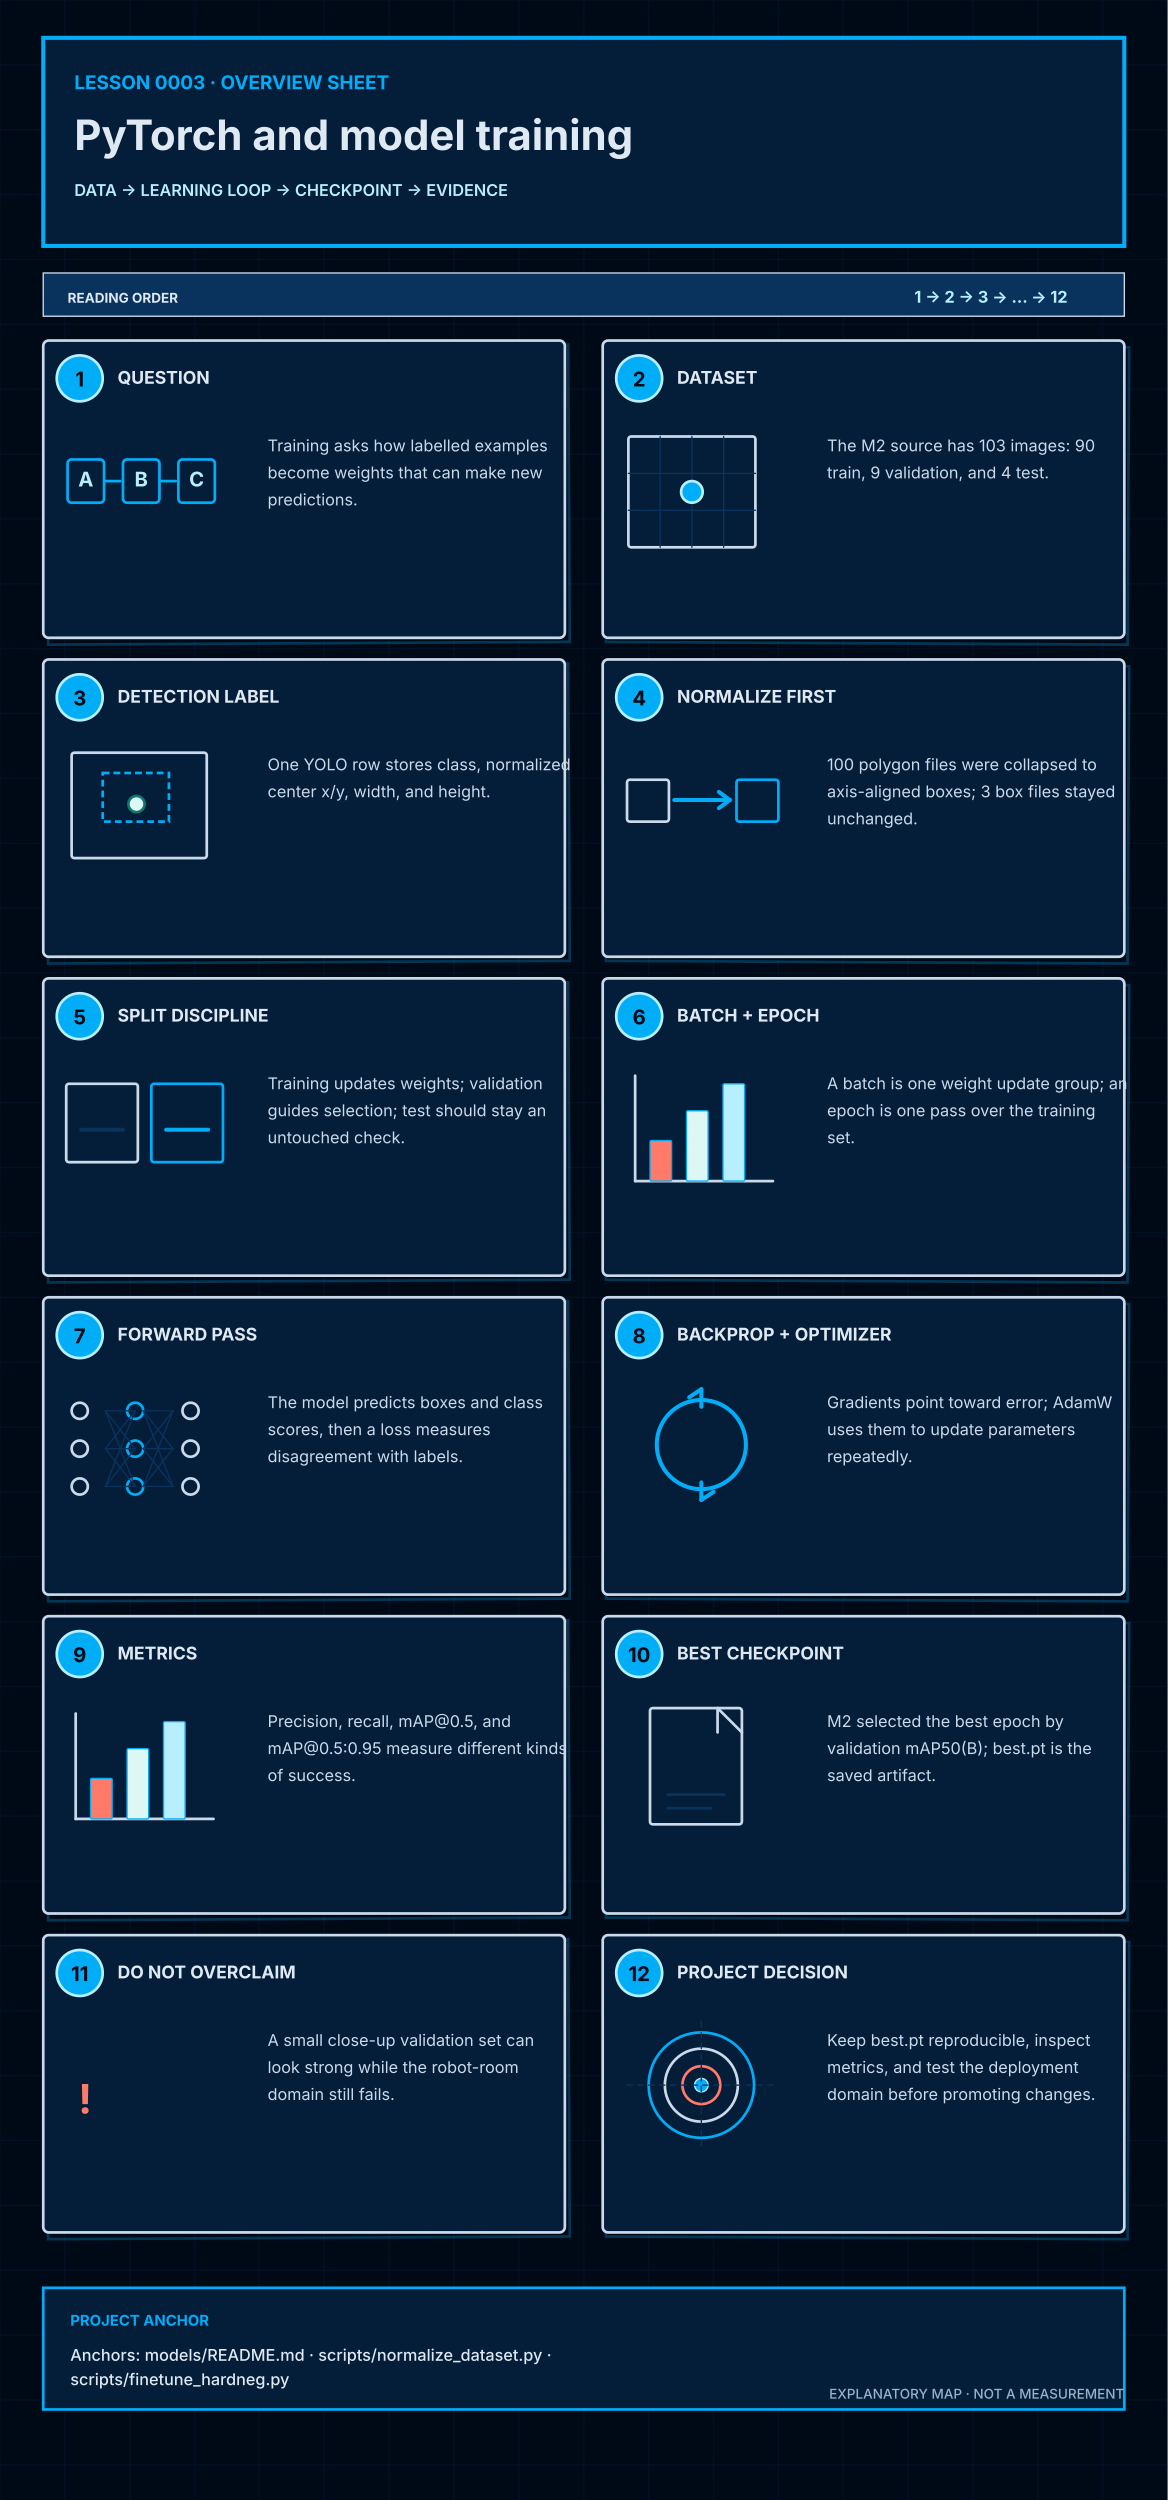
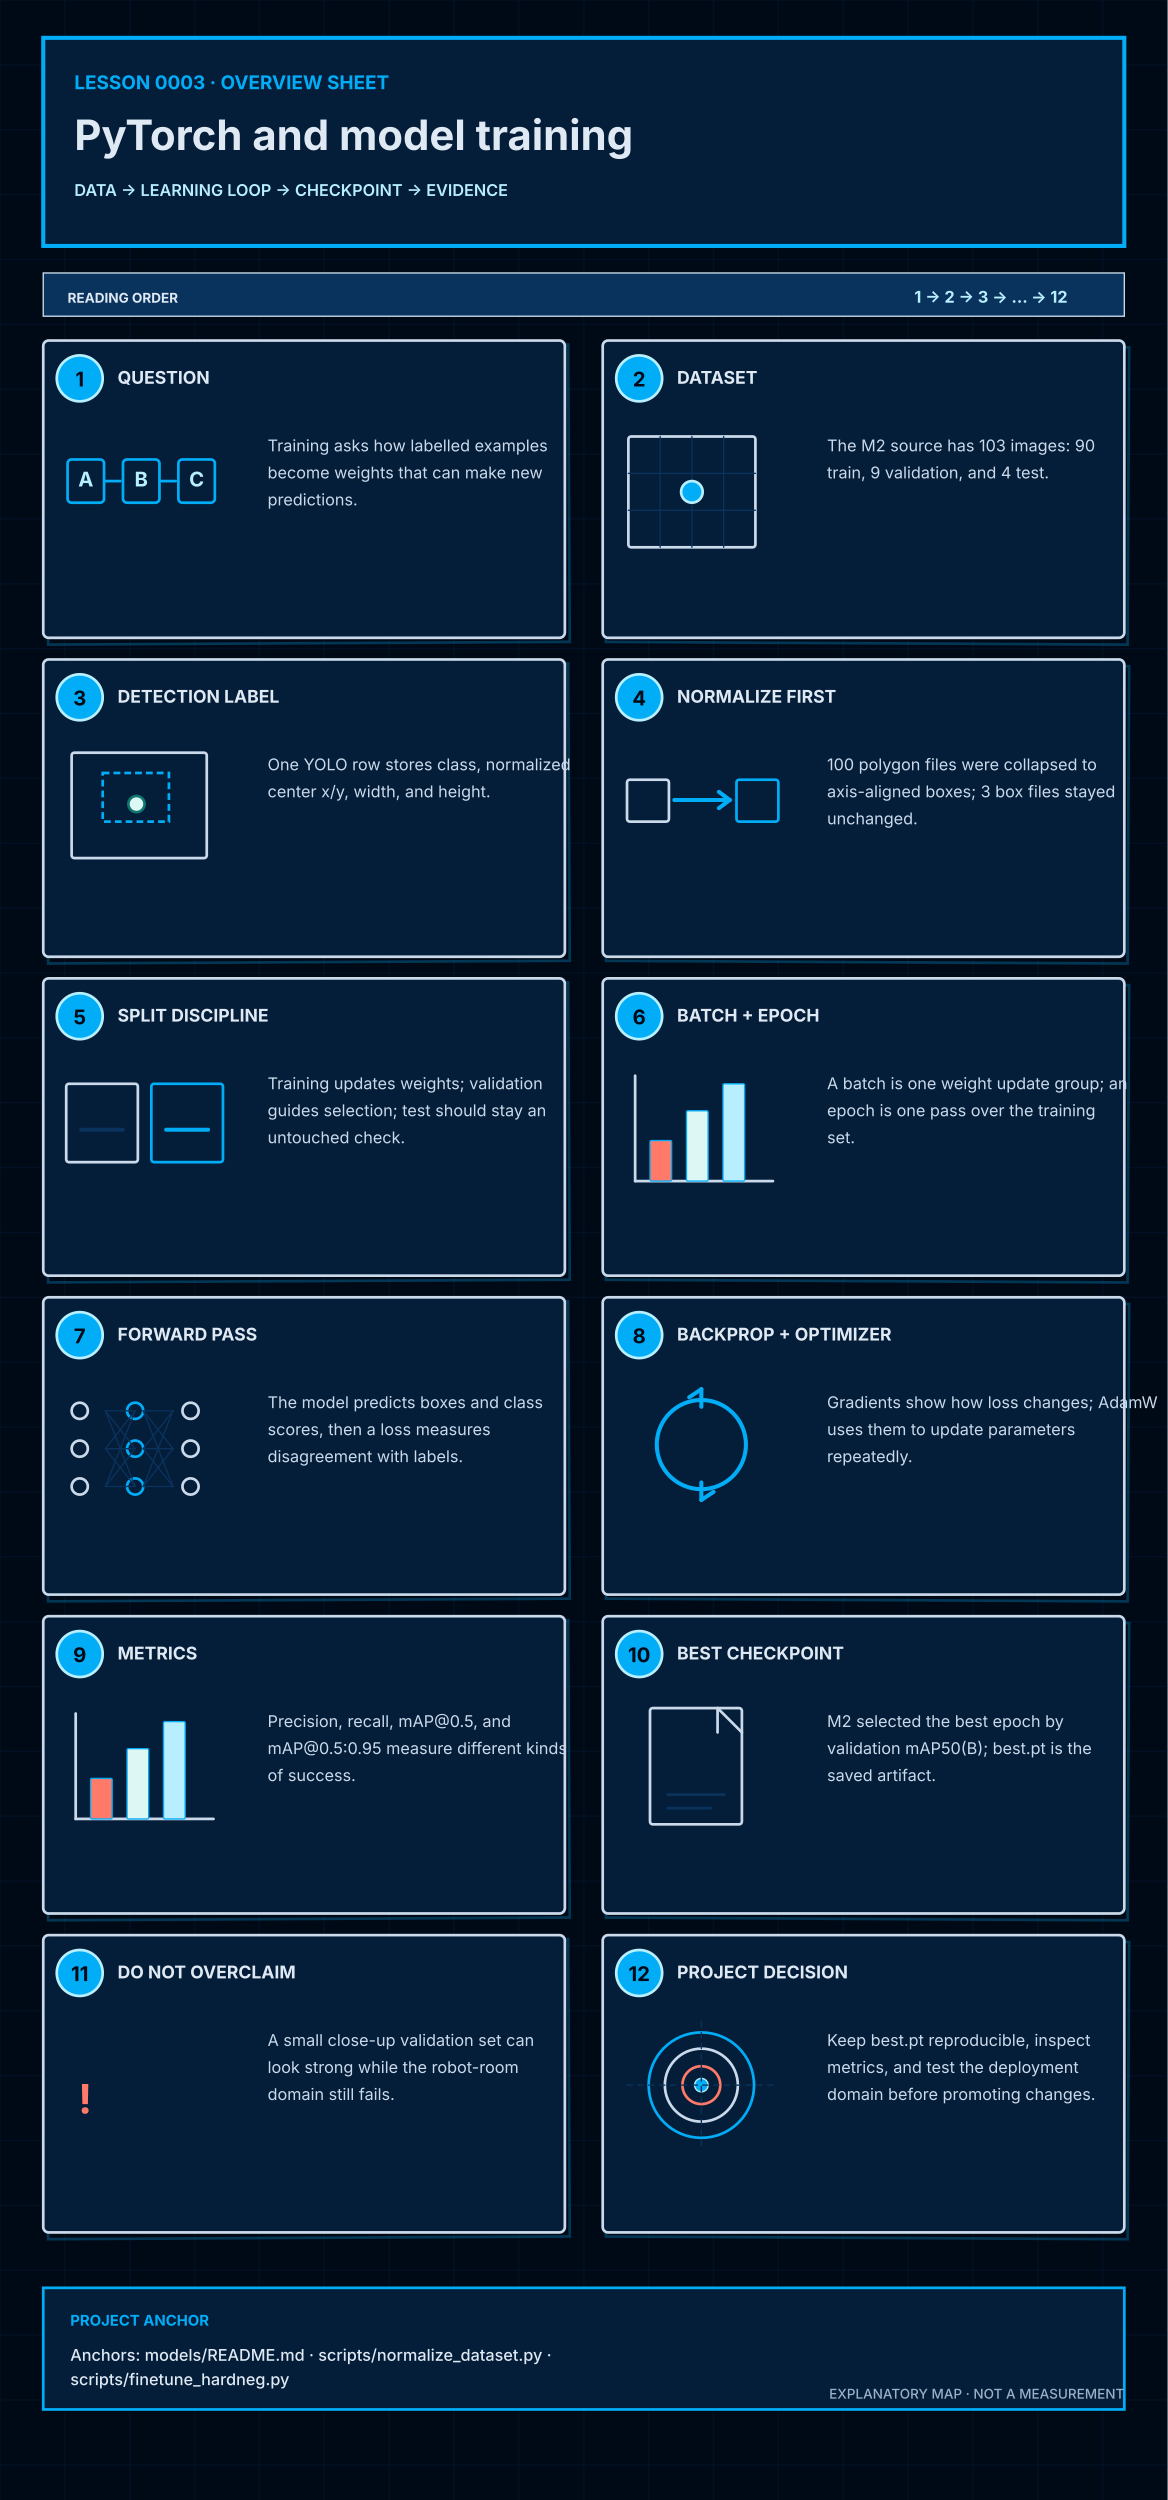
<svg xmlns="http://www.w3.org/2000/svg" width="864" height="1850" viewBox="0 0 864 1850" role="img" aria-labelledby="title-0003 desc-0003">
  <rect x="0" y="0" width="864" height="1850" fill="#000916" />
  <path d="M0 0 V1850" stroke="#09325d" stroke-width="1" opacity="0.18" />
  <path d="M48 0 V1850" stroke="#09325d" stroke-width="1" opacity="0.18" />
  <path d="M96 0 V1850" stroke="#09325d" stroke-width="1" opacity="0.18" />
  <path d="M144 0 V1850" stroke="#09325d" stroke-width="1" opacity="0.18" />
  <path d="M192 0 V1850" stroke="#09325d" stroke-width="1" opacity="0.18" />
  <path d="M240 0 V1850" stroke="#09325d" stroke-width="1" opacity="0.18" />
  <path d="M288 0 V1850" stroke="#09325d" stroke-width="1" opacity="0.18" />
  <path d="M336 0 V1850" stroke="#09325d" stroke-width="1" opacity="0.18" />
  <path d="M384 0 V1850" stroke="#09325d" stroke-width="1" opacity="0.18" />
  <path d="M432 0 V1850" stroke="#09325d" stroke-width="1" opacity="0.18" />
  <path d="M480 0 V1850" stroke="#09325d" stroke-width="1" opacity="0.18" />
  <path d="M528 0 V1850" stroke="#09325d" stroke-width="1" opacity="0.18" />
  <path d="M576 0 V1850" stroke="#09325d" stroke-width="1" opacity="0.18" />
  <path d="M624 0 V1850" stroke="#09325d" stroke-width="1" opacity="0.18" />
  <path d="M672 0 V1850" stroke="#09325d" stroke-width="1" opacity="0.18" />
  <path d="M720 0 V1850" stroke="#09325d" stroke-width="1" opacity="0.18" />
  <path d="M768 0 V1850" stroke="#09325d" stroke-width="1" opacity="0.18" />
  <path d="M816 0 V1850" stroke="#09325d" stroke-width="1" opacity="0.18" />
  <path d="M864 0 V1850" stroke="#09325d" stroke-width="1" opacity="0.18" />
  <path d="M0 0 H864" stroke="#09325d" stroke-width="1" opacity="0.18" />
  <path d="M0 48 H864" stroke="#09325d" stroke-width="1" opacity="0.18" />
  <path d="M0 96 H864" stroke="#09325d" stroke-width="1" opacity="0.18" />
  <path d="M0 144 H864" stroke="#09325d" stroke-width="1" opacity="0.18" />
  <path d="M0 192 H864" stroke="#09325d" stroke-width="1" opacity="0.18" />
  <path d="M0 240 H864" stroke="#09325d" stroke-width="1" opacity="0.18" />
  <path d="M0 288 H864" stroke="#09325d" stroke-width="1" opacity="0.18" />
  <path d="M0 336 H864" stroke="#09325d" stroke-width="1" opacity="0.18" />
  <path d="M0 384 H864" stroke="#09325d" stroke-width="1" opacity="0.18" />
  <path d="M0 432 H864" stroke="#09325d" stroke-width="1" opacity="0.18" />
  <path d="M0 480 H864" stroke="#09325d" stroke-width="1" opacity="0.18" />
  <path d="M0 528 H864" stroke="#09325d" stroke-width="1" opacity="0.18" />
  <path d="M0 576 H864" stroke="#09325d" stroke-width="1" opacity="0.18" />
  <path d="M0 624 H864" stroke="#09325d" stroke-width="1" opacity="0.18" />
  <path d="M0 672 H864" stroke="#09325d" stroke-width="1" opacity="0.18" />
  <path d="M0 720 H864" stroke="#09325d" stroke-width="1" opacity="0.18" />
  <path d="M0 768 H864" stroke="#09325d" stroke-width="1" opacity="0.18" />
  <path d="M0 816 H864" stroke="#09325d" stroke-width="1" opacity="0.18" />
  <path d="M0 864 H864" stroke="#09325d" stroke-width="1" opacity="0.18" />
  <path d="M0 912 H864" stroke="#09325d" stroke-width="1" opacity="0.18" />
  <path d="M0 960 H864" stroke="#09325d" stroke-width="1" opacity="0.18" />
  <path d="M0 1008 H864" stroke="#09325d" stroke-width="1" opacity="0.18" />
  <path d="M0 1056 H864" stroke="#09325d" stroke-width="1" opacity="0.18" />
  <path d="M0 1104 H864" stroke="#09325d" stroke-width="1" opacity="0.18" />
  <path d="M0 1152 H864" stroke="#09325d" stroke-width="1" opacity="0.18" />
  <path d="M0 1200 H864" stroke="#09325d" stroke-width="1" opacity="0.18" />
  <path d="M0 1248 H864" stroke="#09325d" stroke-width="1" opacity="0.18" />
  <path d="M0 1296 H864" stroke="#09325d" stroke-width="1" opacity="0.18" />
  <path d="M0 1344 H864" stroke="#09325d" stroke-width="1" opacity="0.18" />
  <path d="M0 1392 H864" stroke="#09325d" stroke-width="1" opacity="0.18" />
  <path d="M0 1440 H864" stroke="#09325d" stroke-width="1" opacity="0.18" />
  <path d="M0 1488 H864" stroke="#09325d" stroke-width="1" opacity="0.18" />
  <path d="M0 1536 H864" stroke="#09325d" stroke-width="1" opacity="0.18" />
  <path d="M0 1584 H864" stroke="#09325d" stroke-width="1" opacity="0.18" />
  <path d="M0 1632 H864" stroke="#09325d" stroke-width="1" opacity="0.18" />
  <path d="M0 1680 H864" stroke="#09325d" stroke-width="1" opacity="0.18" />
  <path d="M0 1728 H864" stroke="#09325d" stroke-width="1" opacity="0.18" />
  <path d="M0 1776 H864" stroke="#09325d" stroke-width="1" opacity="0.18" />
  <path d="M0 1824 H864" stroke="#09325d" stroke-width="1" opacity="0.18" />
  <rect x="32" y="28" width="800" height="154" fill="#041d39" stroke="#02adf8" stroke-width="3" />
  <text x="55" y="66" font-family="Poppins, Inter, Arial, sans-serif" font-size="14px" font-weight="700" fill="#02adf8" text-anchor="start">LESSON 0003 · OVERVIEW SHEET</text>
  <text x="55" y="111" font-family="Poppins, Inter, Arial, sans-serif" font-size="31px" font-weight="700" fill="#dfe9f3" text-anchor="start">PyTorch and model training</text>
  <text x="55" y="145" font-family="Poppins, Inter, Arial, sans-serif" font-size="12px" font-weight="600" fill="#b8efff" text-anchor="start">DATA → LEARNING LOOP → CHECKPOINT → EVIDENCE</text>
  <rect x="32" y="202" width="800" height="32" fill="#09325d" stroke="#cadaeb" stroke-width="1" />
  <text x="50" y="224" font-family="Poppins, Inter, Arial, sans-serif" font-size="10px" font-weight="700" fill="#dfe9f3" text-anchor="start">READING ORDER</text>
  <text x="790" y="224" font-family="Poppins, Inter, Arial, sans-serif" font-size="12px" font-weight="700" fill="#b8efff" text-anchor="end">1 → 2 → 3 → … → 12</text>
  <rect x="35" y="256" width="386" height="220" fill="none" stroke="#02adf8" stroke-width="2" opacity="0.28" transform="rotate(-0.3 225.0 362.0)" />
  <rect x="32" y="252" width="386" height="220" rx="4" fill="#041d39" stroke="#cadaeb" stroke-width="2" />
  <circle cx="59" cy="280" r="17" fill="#02adf8" stroke="#b8efff" stroke-width="2" />
  <text x="59" y="286" font-family="Poppins, Inter, Arial, sans-serif" font-size="15px" font-weight="700" fill="#000916" text-anchor="middle">1</text>
  <text x="87" y="284" font-family="Poppins, Inter, Arial, sans-serif" font-size="13px" font-weight="700" fill="#dfe9f3" text-anchor="start">QUESTION</text>
  <rect x="50" y="340" width="27" height="32" fill="#041d39" stroke="#02adf8" stroke-width="2" rx="3" />
  <text x="63.5" y="360" font-family="Poppins, Inter, Arial, sans-serif" font-size="15px" font-weight="700" fill="#b8efff" text-anchor="middle">A</text>
  <path d="M78 356 L89 356" fill="none" stroke="#02adf8" stroke-width="2" stroke-linecap="round" />
  <rect x="91" y="340" width="27" height="32" fill="#041d39" stroke="#02adf8" stroke-width="2" rx="3" />
  <text x="104.5" y="360" font-family="Poppins, Inter, Arial, sans-serif" font-size="15px" font-weight="700" fill="#b8efff" text-anchor="middle">B</text>
  <path d="M119 356 L130 356" fill="none" stroke="#02adf8" stroke-width="2" stroke-linecap="round" />
  <rect x="132" y="340" width="27" height="32" fill="#041d39" stroke="#02adf8" stroke-width="2" rx="3" />
  <text x="145.5" y="360" font-family="Poppins, Inter, Arial, sans-serif" font-size="15px" font-weight="700" fill="#b8efff" text-anchor="middle">C</text>
  <text x="198" y="334" font-family="Poppins, Inter, Arial, sans-serif" font-size="12px" font-weight="400" fill="#cadaeb" text-anchor="start">Training asks how labelled examples</text>
  <text x="198" y="354" font-family="Poppins, Inter, Arial, sans-serif" font-size="12px" font-weight="400" fill="#cadaeb" text-anchor="start">become weights that can make new</text>
  <text x="198" y="374" font-family="Poppins, Inter, Arial, sans-serif" font-size="12px" font-weight="400" fill="#cadaeb" text-anchor="start">predictions.</text>
  <rect x="449" y="256" width="386" height="220" fill="none" stroke="#02adf8" stroke-width="2" opacity="0.28" transform="rotate(0.3 639.0 362.0)" />
  <rect x="446" y="252" width="386" height="220" rx="4" fill="#041d39" stroke="#cadaeb" stroke-width="2" />
  <circle cx="473" cy="280" r="17" fill="#02adf8" stroke="#b8efff" stroke-width="2" />
  <text x="473" y="286" font-family="Poppins, Inter, Arial, sans-serif" font-size="15px" font-weight="700" fill="#000916" text-anchor="middle">2</text>
  <text x="501" y="284" font-family="Poppins, Inter, Arial, sans-serif" font-size="13px" font-weight="700" fill="#dfe9f3" text-anchor="start">DATASET</text>
  <rect x="465" y="323" width="94" height="82" fill="#041d39" stroke="#cadaeb" stroke-width="2" rx="2" />
  <path d="M488.5 323 L488.5 405" fill="none" stroke="#09325d" stroke-width="1" stroke-linecap="round" />
  <path d="M512.0 323 L512.0 405" fill="none" stroke="#09325d" stroke-width="1" stroke-linecap="round" />
  <path d="M535.5 323 L535.5 405" fill="none" stroke="#09325d" stroke-width="1" stroke-linecap="round" />
  <path d="M465 350.3 L559 350.3" fill="none" stroke="#09325d" stroke-width="1" stroke-linecap="round" />
  <path d="M465 377.6 L559 377.6" fill="none" stroke="#09325d" stroke-width="1" stroke-linecap="round" />
  <circle cx="512" cy="364" r="8" fill="#02adf8" stroke="#b8efff" stroke-width="2" />
  <text x="612" y="334" font-family="Poppins, Inter, Arial, sans-serif" font-size="12px" font-weight="400" fill="#cadaeb" text-anchor="start">The M2 source has 103 images: 90</text>
  <text x="612" y="354" font-family="Poppins, Inter, Arial, sans-serif" font-size="12px" font-weight="400" fill="#cadaeb" text-anchor="start">train, 9 validation, and 4 test.</text>
  <rect x="35" y="492" width="386" height="220" fill="none" stroke="#02adf8" stroke-width="2" opacity="0.28" transform="rotate(-0.3 225.0 598.0)" />
  <rect x="32" y="488" width="386" height="220" rx="4" fill="#041d39" stroke="#cadaeb" stroke-width="2" />
  <circle cx="59" cy="516" r="17" fill="#02adf8" stroke="#b8efff" stroke-width="2" />
  <text x="59" y="522" font-family="Poppins, Inter, Arial, sans-serif" font-size="15px" font-weight="700" fill="#000916" text-anchor="middle">3</text>
  <text x="87" y="520" font-family="Poppins, Inter, Arial, sans-serif" font-size="13px" font-weight="700" fill="#dfe9f3" text-anchor="start">DETECTION LABEL</text>
  <rect x="53" y="557" width="100" height="78" fill="#041d39" stroke="#cadaeb" stroke-width="2" rx="2" />
  <rect x="76" y="572" width="49" height="36" fill="none" stroke="#02adf8" stroke-width="2" stroke-dasharray="5 3" />
  <circle cx="101" cy="595" r="6" fill="#ddf7f4" stroke="#0f766e" stroke-width="2" />
  <text x="198" y="570" font-family="Poppins, Inter, Arial, sans-serif" font-size="12px" font-weight="400" fill="#cadaeb" text-anchor="start">One YOLO row stores class, normalized</text>
  <text x="198" y="590" font-family="Poppins, Inter, Arial, sans-serif" font-size="12px" font-weight="400" fill="#cadaeb" text-anchor="start">center x/y, width, and height.</text>
  <rect x="449" y="492" width="386" height="220" fill="none" stroke="#02adf8" stroke-width="2" opacity="0.28" transform="rotate(0.3 639.0 598.0)" />
  <rect x="446" y="488" width="386" height="220" rx="4" fill="#041d39" stroke="#cadaeb" stroke-width="2" />
  <circle cx="473" cy="516" r="17" fill="#02adf8" stroke="#b8efff" stroke-width="2" />
  <text x="473" y="522" font-family="Poppins, Inter, Arial, sans-serif" font-size="15px" font-weight="700" fill="#000916" text-anchor="middle">4</text>
  <text x="501" y="520" font-family="Poppins, Inter, Arial, sans-serif" font-size="13px" font-weight="700" fill="#dfe9f3" text-anchor="start">NORMALIZE FIRST</text>
  <rect x="464" y="577" width="31" height="31" fill="#041d39" stroke="#cadaeb" stroke-width="2" rx="2" />
  <rect x="545" y="577" width="31" height="31" fill="#041d39" stroke="#02adf8" stroke-width="2" rx="2" />
  <path d="M499 592 L540 592" fill="none" stroke="#02adf8" stroke-width="3" stroke-linecap="round" />
  <path d="M532 586 L540 592" fill="none" stroke="#02adf8" stroke-width="3" stroke-linecap="round" />
  <path d="M532 598 L540 592" fill="none" stroke="#02adf8" stroke-width="3" stroke-linecap="round" />
  <text x="612" y="570" font-family="Poppins, Inter, Arial, sans-serif" font-size="12px" font-weight="400" fill="#cadaeb" text-anchor="start">100 polygon files were collapsed to</text>
  <text x="612" y="590" font-family="Poppins, Inter, Arial, sans-serif" font-size="12px" font-weight="400" fill="#cadaeb" text-anchor="start">axis-aligned boxes; 3 box files stayed</text>
  <text x="612" y="610" font-family="Poppins, Inter, Arial, sans-serif" font-size="12px" font-weight="400" fill="#cadaeb" text-anchor="start">unchanged.</text>
  <rect x="35" y="728" width="386" height="220" fill="none" stroke="#02adf8" stroke-width="2" opacity="0.28" transform="rotate(-0.3 225.0 834.0)" />
  <rect x="32" y="724" width="386" height="220" rx="4" fill="#041d39" stroke="#cadaeb" stroke-width="2" />
  <circle cx="59" cy="752" r="17" fill="#02adf8" stroke="#b8efff" stroke-width="2" />
  <text x="59" y="758" font-family="Poppins, Inter, Arial, sans-serif" font-size="15px" font-weight="700" fill="#000916" text-anchor="middle">5</text>
  <text x="87" y="756" font-family="Poppins, Inter, Arial, sans-serif" font-size="13px" font-weight="700" fill="#dfe9f3" text-anchor="start">SPLIT DISCIPLINE</text>
  <rect x="49" y="802" width="53" height="58" fill="#041d39" stroke="#cadaeb" stroke-width="2" rx="2" />
  <rect x="112" y="802" width="53" height="58" fill="#041d39" stroke="#02adf8" stroke-width="2" rx="2" />
  <path d="M60 836 L91 836" fill="none" stroke="#09325d" stroke-width="3" stroke-linecap="round" />
  <path d="M123 836 L154 836" fill="none" stroke="#02adf8" stroke-width="3" stroke-linecap="round" />
  <text x="198" y="806" font-family="Poppins, Inter, Arial, sans-serif" font-size="12px" font-weight="400" fill="#cadaeb" text-anchor="start">Training updates weights; validation</text>
  <text x="198" y="826" font-family="Poppins, Inter, Arial, sans-serif" font-size="12px" font-weight="400" fill="#cadaeb" text-anchor="start">guides selection; test should stay an</text>
  <text x="198" y="846" font-family="Poppins, Inter, Arial, sans-serif" font-size="12px" font-weight="400" fill="#cadaeb" text-anchor="start">untouched check.</text>
  <rect x="449" y="728" width="386" height="220" fill="none" stroke="#02adf8" stroke-width="2" opacity="0.28" transform="rotate(0.3 639.0 834.0)" />
  <rect x="446" y="724" width="386" height="220" rx="4" fill="#041d39" stroke="#cadaeb" stroke-width="2" />
  <circle cx="473" cy="752" r="17" fill="#02adf8" stroke="#b8efff" stroke-width="2" />
  <text x="473" y="758" font-family="Poppins, Inter, Arial, sans-serif" font-size="15px" font-weight="700" fill="#000916" text-anchor="middle">6</text>
  <text x="501" y="756" font-family="Poppins, Inter, Arial, sans-serif" font-size="13px" font-weight="700" fill="#dfe9f3" text-anchor="start">BATCH + EPOCH</text>
  <path d="M470 874 L572 874" fill="none" stroke="#cadaeb" stroke-width="2" stroke-linecap="round" />
  <path d="M470 874 L470 796" fill="none" stroke="#cadaeb" stroke-width="2" stroke-linecap="round" />
  <rect x="481" y="844" width="16" height="30" fill="#ff7a69" stroke="#02adf8" stroke-width="1" rx="1" />
  <rect x="508" y="822" width="16" height="52" fill="#ddf7f4" stroke="#02adf8" stroke-width="1" rx="1" />
  <rect x="535" y="802" width="16" height="72" fill="#b8efff" stroke="#02adf8" stroke-width="1" rx="1" />
  <text x="612" y="806" font-family="Poppins, Inter, Arial, sans-serif" font-size="12px" font-weight="400" fill="#cadaeb" text-anchor="start">A batch is one weight update group; an</text>
  <text x="612" y="826" font-family="Poppins, Inter, Arial, sans-serif" font-size="12px" font-weight="400" fill="#cadaeb" text-anchor="start">epoch is one pass over the training</text>
  <text x="612" y="846" font-family="Poppins, Inter, Arial, sans-serif" font-size="12px" font-weight="400" fill="#cadaeb" text-anchor="start">set.</text>
  <rect x="35" y="964" width="386" height="220" fill="none" stroke="#02adf8" stroke-width="2" opacity="0.28" transform="rotate(-0.3 225.0 1070.0)" />
  <rect x="32" y="960" width="386" height="220" rx="4" fill="#041d39" stroke="#cadaeb" stroke-width="2" />
  <circle cx="59" cy="988" r="17" fill="#02adf8" stroke="#b8efff" stroke-width="2" />
  <text x="59" y="994" font-family="Poppins, Inter, Arial, sans-serif" font-size="15px" font-weight="700" fill="#000916" text-anchor="middle">7</text>
  <text x="87" y="992" font-family="Poppins, Inter, Arial, sans-serif" font-size="13px" font-weight="700" fill="#dfe9f3" text-anchor="start">FORWARD PASS</text>
  <circle cx="59" cy="1044" r="6" fill="#041d39" stroke="#cadaeb" stroke-width="2" />
  <circle cx="59" cy="1072" r="6" fill="#041d39" stroke="#cadaeb" stroke-width="2" />
  <circle cx="59" cy="1100" r="6" fill="#041d39" stroke="#cadaeb" stroke-width="2" />
  <circle cx="100" cy="1044" r="6" fill="#041d39" stroke="#02adf8" stroke-width="2" />
  <circle cx="100" cy="1072" r="6" fill="#041d39" stroke="#02adf8" stroke-width="2" />
  <circle cx="100" cy="1100" r="6" fill="#041d39" stroke="#02adf8" stroke-width="2" />
  <circle cx="141" cy="1044" r="6" fill="#041d39" stroke="#cadaeb" stroke-width="2" />
  <circle cx="141" cy="1072" r="6" fill="#041d39" stroke="#cadaeb" stroke-width="2" />
  <circle cx="141" cy="1100" r="6" fill="#041d39" stroke="#cadaeb" stroke-width="2" />
  <path d="M78 1044 L100 1044" fill="none" stroke="#09325d" stroke-width="1" stroke-linecap="round" />
  <path d="M78 1044 L100 1072" fill="none" stroke="#09325d" stroke-width="1" stroke-linecap="round" />
  <path d="M78 1044 L100 1100" fill="none" stroke="#09325d" stroke-width="1" stroke-linecap="round" />
  <path d="M78 1072 L100 1044" fill="none" stroke="#09325d" stroke-width="1" stroke-linecap="round" />
  <path d="M78 1072 L100 1072" fill="none" stroke="#09325d" stroke-width="1" stroke-linecap="round" />
  <path d="M78 1072 L100 1100" fill="none" stroke="#09325d" stroke-width="1" stroke-linecap="round" />
  <path d="M78 1100 L100 1044" fill="none" stroke="#09325d" stroke-width="1" stroke-linecap="round" />
  <path d="M78 1100 L100 1072" fill="none" stroke="#09325d" stroke-width="1" stroke-linecap="round" />
  <path d="M78 1100 L100 1100" fill="none" stroke="#09325d" stroke-width="1" stroke-linecap="round" />
  <path d="M106 1044 L128 1044" fill="none" stroke="#09325d" stroke-width="1" stroke-linecap="round" />
  <path d="M106 1044 L128 1072" fill="none" stroke="#09325d" stroke-width="1" stroke-linecap="round" />
  <path d="M106 1044 L128 1100" fill="none" stroke="#09325d" stroke-width="1" stroke-linecap="round" />
  <path d="M106 1072 L128 1044" fill="none" stroke="#09325d" stroke-width="1" stroke-linecap="round" />
  <path d="M106 1072 L128 1072" fill="none" stroke="#09325d" stroke-width="1" stroke-linecap="round" />
  <path d="M106 1072 L128 1100" fill="none" stroke="#09325d" stroke-width="1" stroke-linecap="round" />
  <path d="M106 1100 L128 1044" fill="none" stroke="#09325d" stroke-width="1" stroke-linecap="round" />
  <path d="M106 1100 L128 1072" fill="none" stroke="#09325d" stroke-width="1" stroke-linecap="round" />
  <path d="M106 1100 L128 1100" fill="none" stroke="#09325d" stroke-width="1" stroke-linecap="round" />
  <text x="198" y="1042" font-family="Poppins, Inter, Arial, sans-serif" font-size="12px" font-weight="400" fill="#cadaeb" text-anchor="start">The model predicts boxes and class</text>
  <text x="198" y="1062" font-family="Poppins, Inter, Arial, sans-serif" font-size="12px" font-weight="400" fill="#cadaeb" text-anchor="start">scores, then a loss measures</text>
  <text x="198" y="1082" font-family="Poppins, Inter, Arial, sans-serif" font-size="12px" font-weight="400" fill="#cadaeb" text-anchor="start">disagreement with labels.</text>
  <rect x="449" y="964" width="386" height="220" fill="none" stroke="#02adf8" stroke-width="2" opacity="0.28" transform="rotate(0.3 639.0 1070.0)" />
  <rect x="446" y="960" width="386" height="220" rx="4" fill="#041d39" stroke="#cadaeb" stroke-width="2" />
  <circle cx="473" cy="988" r="17" fill="#02adf8" stroke="#b8efff" stroke-width="2" />
  <text x="473" y="994" font-family="Poppins, Inter, Arial, sans-serif" font-size="15px" font-weight="700" fill="#000916" text-anchor="middle">8</text>
  <text x="501" y="992" font-family="Poppins, Inter, Arial, sans-serif" font-size="13px" font-weight="700" fill="#dfe9f3" text-anchor="start">BACKPROP + OPTIMIZER</text>
  <circle cx="519" cy="1069" r="33" fill="none" stroke="#02adf8" stroke-width="3" />
  <path d="M519 1028 L519 1041" fill="none" stroke="#02adf8" stroke-width="3" stroke-linecap="round" />
  <path d="M519 1028 L510 1034" fill="none" stroke="#02adf8" stroke-width="3" stroke-linecap="round" />
  <path d="M519 1110 L519 1097" fill="none" stroke="#02adf8" stroke-width="3" stroke-linecap="round" />
  <path d="M519 1110 L528 1104" fill="none" stroke="#02adf8" stroke-width="3" stroke-linecap="round" />
-   <text x="612" y="1042" font-family="Poppins, Inter, Arial, sans-serif" font-size="12px" font-weight="400" fill="#cadaeb" text-anchor="start">Gradients point toward error; AdamW</text>
+   <text x="612" y="1042" font-family="Poppins, Inter, Arial, sans-serif" font-size="12px" font-weight="400" fill="#cadaeb" text-anchor="start">Gradients show how loss changes; AdamW</text>
  <text x="612" y="1062" font-family="Poppins, Inter, Arial, sans-serif" font-size="12px" font-weight="400" fill="#cadaeb" text-anchor="start">uses them to update parameters</text>
  <text x="612" y="1082" font-family="Poppins, Inter, Arial, sans-serif" font-size="12px" font-weight="400" fill="#cadaeb" text-anchor="start">repeatedly.</text>
  <rect x="35" y="1200" width="386" height="220" fill="none" stroke="#02adf8" stroke-width="2" opacity="0.28" transform="rotate(-0.3 225.0 1306.0)" />
  <rect x="32" y="1196" width="386" height="220" rx="4" fill="#041d39" stroke="#cadaeb" stroke-width="2" />
  <circle cx="59" cy="1224" r="17" fill="#02adf8" stroke="#b8efff" stroke-width="2" />
  <text x="59" y="1230" font-family="Poppins, Inter, Arial, sans-serif" font-size="15px" font-weight="700" fill="#000916" text-anchor="middle">9</text>
  <text x="87" y="1228" font-family="Poppins, Inter, Arial, sans-serif" font-size="13px" font-weight="700" fill="#dfe9f3" text-anchor="start">METRICS</text>
  <path d="M56 1346 L158 1346" fill="none" stroke="#cadaeb" stroke-width="2" stroke-linecap="round" />
  <path d="M56 1346 L56 1268" fill="none" stroke="#cadaeb" stroke-width="2" stroke-linecap="round" />
  <rect x="67" y="1316" width="16" height="30" fill="#ff7a69" stroke="#02adf8" stroke-width="1" rx="1" />
  <rect x="94" y="1294" width="16" height="52" fill="#ddf7f4" stroke="#02adf8" stroke-width="1" rx="1" />
  <rect x="121" y="1274" width="16" height="72" fill="#b8efff" stroke="#02adf8" stroke-width="1" rx="1" />
  <text x="198" y="1278" font-family="Poppins, Inter, Arial, sans-serif" font-size="12px" font-weight="400" fill="#cadaeb" text-anchor="start">Precision, recall, mAP@0.5, and</text>
  <text x="198" y="1298" font-family="Poppins, Inter, Arial, sans-serif" font-size="12px" font-weight="400" fill="#cadaeb" text-anchor="start">mAP@0.5:0.95 measure different kinds</text>
  <text x="198" y="1318" font-family="Poppins, Inter, Arial, sans-serif" font-size="12px" font-weight="400" fill="#cadaeb" text-anchor="start">of success.</text>
  <rect x="449" y="1200" width="386" height="220" fill="none" stroke="#02adf8" stroke-width="2" opacity="0.28" transform="rotate(0.3 639.0 1306.0)" />
  <rect x="446" y="1196" width="386" height="220" rx="4" fill="#041d39" stroke="#cadaeb" stroke-width="2" />
  <circle cx="473" cy="1224" r="17" fill="#02adf8" stroke="#b8efff" stroke-width="2" />
  <text x="473" y="1230" font-family="Poppins, Inter, Arial, sans-serif" font-size="15px" font-weight="700" fill="#000916" text-anchor="middle">10</text>
  <text x="501" y="1228" font-family="Poppins, Inter, Arial, sans-serif" font-size="13px" font-weight="700" fill="#dfe9f3" text-anchor="start">BEST CHECKPOINT</text>
  <rect x="481" y="1264" width="68" height="86" fill="#041d39" stroke="#cadaeb" stroke-width="2" rx="2" />
  <path d="M531 1264 L549 1282" fill="none" stroke="#cadaeb" stroke-width="2" stroke-linecap="round" />
  <path d="M531 1264 L531 1282" fill="none" stroke="#cadaeb" stroke-width="2" stroke-linecap="round" />
  <path d="M494 1328 L536 1328" fill="none" stroke="#09325d" stroke-width="2" stroke-linecap="round" />
  <path d="M494 1338 L526 1338" fill="none" stroke="#09325d" stroke-width="2" stroke-linecap="round" />
  <text x="612" y="1278" font-family="Poppins, Inter, Arial, sans-serif" font-size="12px" font-weight="400" fill="#cadaeb" text-anchor="start">M2 selected the best epoch by</text>
  <text x="612" y="1298" font-family="Poppins, Inter, Arial, sans-serif" font-size="12px" font-weight="400" fill="#cadaeb" text-anchor="start">validation mAP50(B); best.pt is the</text>
  <text x="612" y="1318" font-family="Poppins, Inter, Arial, sans-serif" font-size="12px" font-weight="400" fill="#cadaeb" text-anchor="start">saved artifact.</text>
  <rect x="35" y="1436" width="386" height="220" fill="none" stroke="#02adf8" stroke-width="2" opacity="0.28" transform="rotate(-0.3 225.0 1542.0)" />
  <rect x="32" y="1432" width="386" height="220" rx="4" fill="#041d39" stroke="#cadaeb" stroke-width="2" />
  <circle cx="59" cy="1460" r="17" fill="#02adf8" stroke="#b8efff" stroke-width="2" />
  <text x="59" y="1466" font-family="Poppins, Inter, Arial, sans-serif" font-size="15px" font-weight="700" fill="#000916" text-anchor="middle">11</text>
  <text x="87" y="1464" font-family="Poppins, Inter, Arial, sans-serif" font-size="13px" font-weight="700" fill="#dfe9f3" text-anchor="start">DO NOT OVERCLAIM</text>
  <text x="63" y="1564" font-family="Poppins, Inter, Arial, sans-serif" font-size="30px" font-weight="700" fill="#ff7a69" text-anchor="middle">!</text>
  <text x="198" y="1514" font-family="Poppins, Inter, Arial, sans-serif" font-size="12px" font-weight="400" fill="#cadaeb" text-anchor="start">A small close-up validation set can</text>
  <text x="198" y="1534" font-family="Poppins, Inter, Arial, sans-serif" font-size="12px" font-weight="400" fill="#cadaeb" text-anchor="start">look strong while the robot-room</text>
  <text x="198" y="1554" font-family="Poppins, Inter, Arial, sans-serif" font-size="12px" font-weight="400" fill="#cadaeb" text-anchor="start">domain still fails.</text>
  <rect x="449" y="1436" width="386" height="220" fill="none" stroke="#02adf8" stroke-width="2" opacity="0.28" transform="rotate(0.3 639.0 1542.0)" />
  <rect x="446" y="1432" width="386" height="220" rx="4" fill="#041d39" stroke="#cadaeb" stroke-width="2" />
  <circle cx="473" cy="1460" r="17" fill="#02adf8" stroke="#b8efff" stroke-width="2" />
  <text x="473" y="1466" font-family="Poppins, Inter, Arial, sans-serif" font-size="15px" font-weight="700" fill="#000916" text-anchor="middle">12</text>
  <text x="501" y="1464" font-family="Poppins, Inter, Arial, sans-serif" font-size="13px" font-weight="700" fill="#dfe9f3" text-anchor="start">PROJECT DECISION</text>
  <circle cx="519" cy="1543" r="39" fill="none" stroke="#02adf8" stroke-width="2" />
  <circle cx="519" cy="1543" r="27" fill="none" stroke="#cadaeb" stroke-width="2" />
  <circle cx="519" cy="1543" r="14" fill="none" stroke="#ff7a69" stroke-width="2" />
  <circle cx="519" cy="1543" r="5" fill="#02adf8" stroke="#b8efff" stroke-width="1" />
  <path d="M519 1496 L519 1590" fill="none" stroke="#09325d" stroke-width="1" stroke-linecap="round" stroke-dasharray="4 4" />
  <path d="M464 1543 L574 1543" fill="none" stroke="#09325d" stroke-width="1" stroke-linecap="round" stroke-dasharray="4 4" />
  <text x="612" y="1514" font-family="Poppins, Inter, Arial, sans-serif" font-size="12px" font-weight="400" fill="#cadaeb" text-anchor="start">Keep best.pt reproducible, inspect</text>
  <text x="612" y="1534" font-family="Poppins, Inter, Arial, sans-serif" font-size="12px" font-weight="400" fill="#cadaeb" text-anchor="start">metrics, and test the deployment</text>
  <text x="612" y="1554" font-family="Poppins, Inter, Arial, sans-serif" font-size="12px" font-weight="400" fill="#cadaeb" text-anchor="start">domain before promoting changes.</text>
  <rect x="32" y="1693" width="800" height="90" fill="#041d39" stroke="#02adf8" stroke-width="2" />
  <text x="52" y="1721" font-family="Poppins, Inter, Arial, sans-serif" font-size="11px" font-weight="700" fill="#02adf8" text-anchor="start">PROJECT ANCHOR</text>
  <text x="52" y="1747" font-family="Poppins, Inter, Arial, sans-serif" font-size="12px" font-weight="500" fill="#dfe9f3" text-anchor="start">Anchors: models/README.md · scripts/normalize_dataset.py ·</text>
  <text x="52" y="1765" font-family="Poppins, Inter, Arial, sans-serif" font-size="12px" font-weight="500" fill="#dfe9f3" text-anchor="start">scripts/finetune_hardneg.py</text>
  <text x="832" y="1775" font-family="Poppins, Inter, Arial, sans-serif" font-size="10px" font-weight="500" fill="#9bb1c7" text-anchor="end">EXPLANATORY MAP · NOT A MEASUREMENT</text>
</svg>
